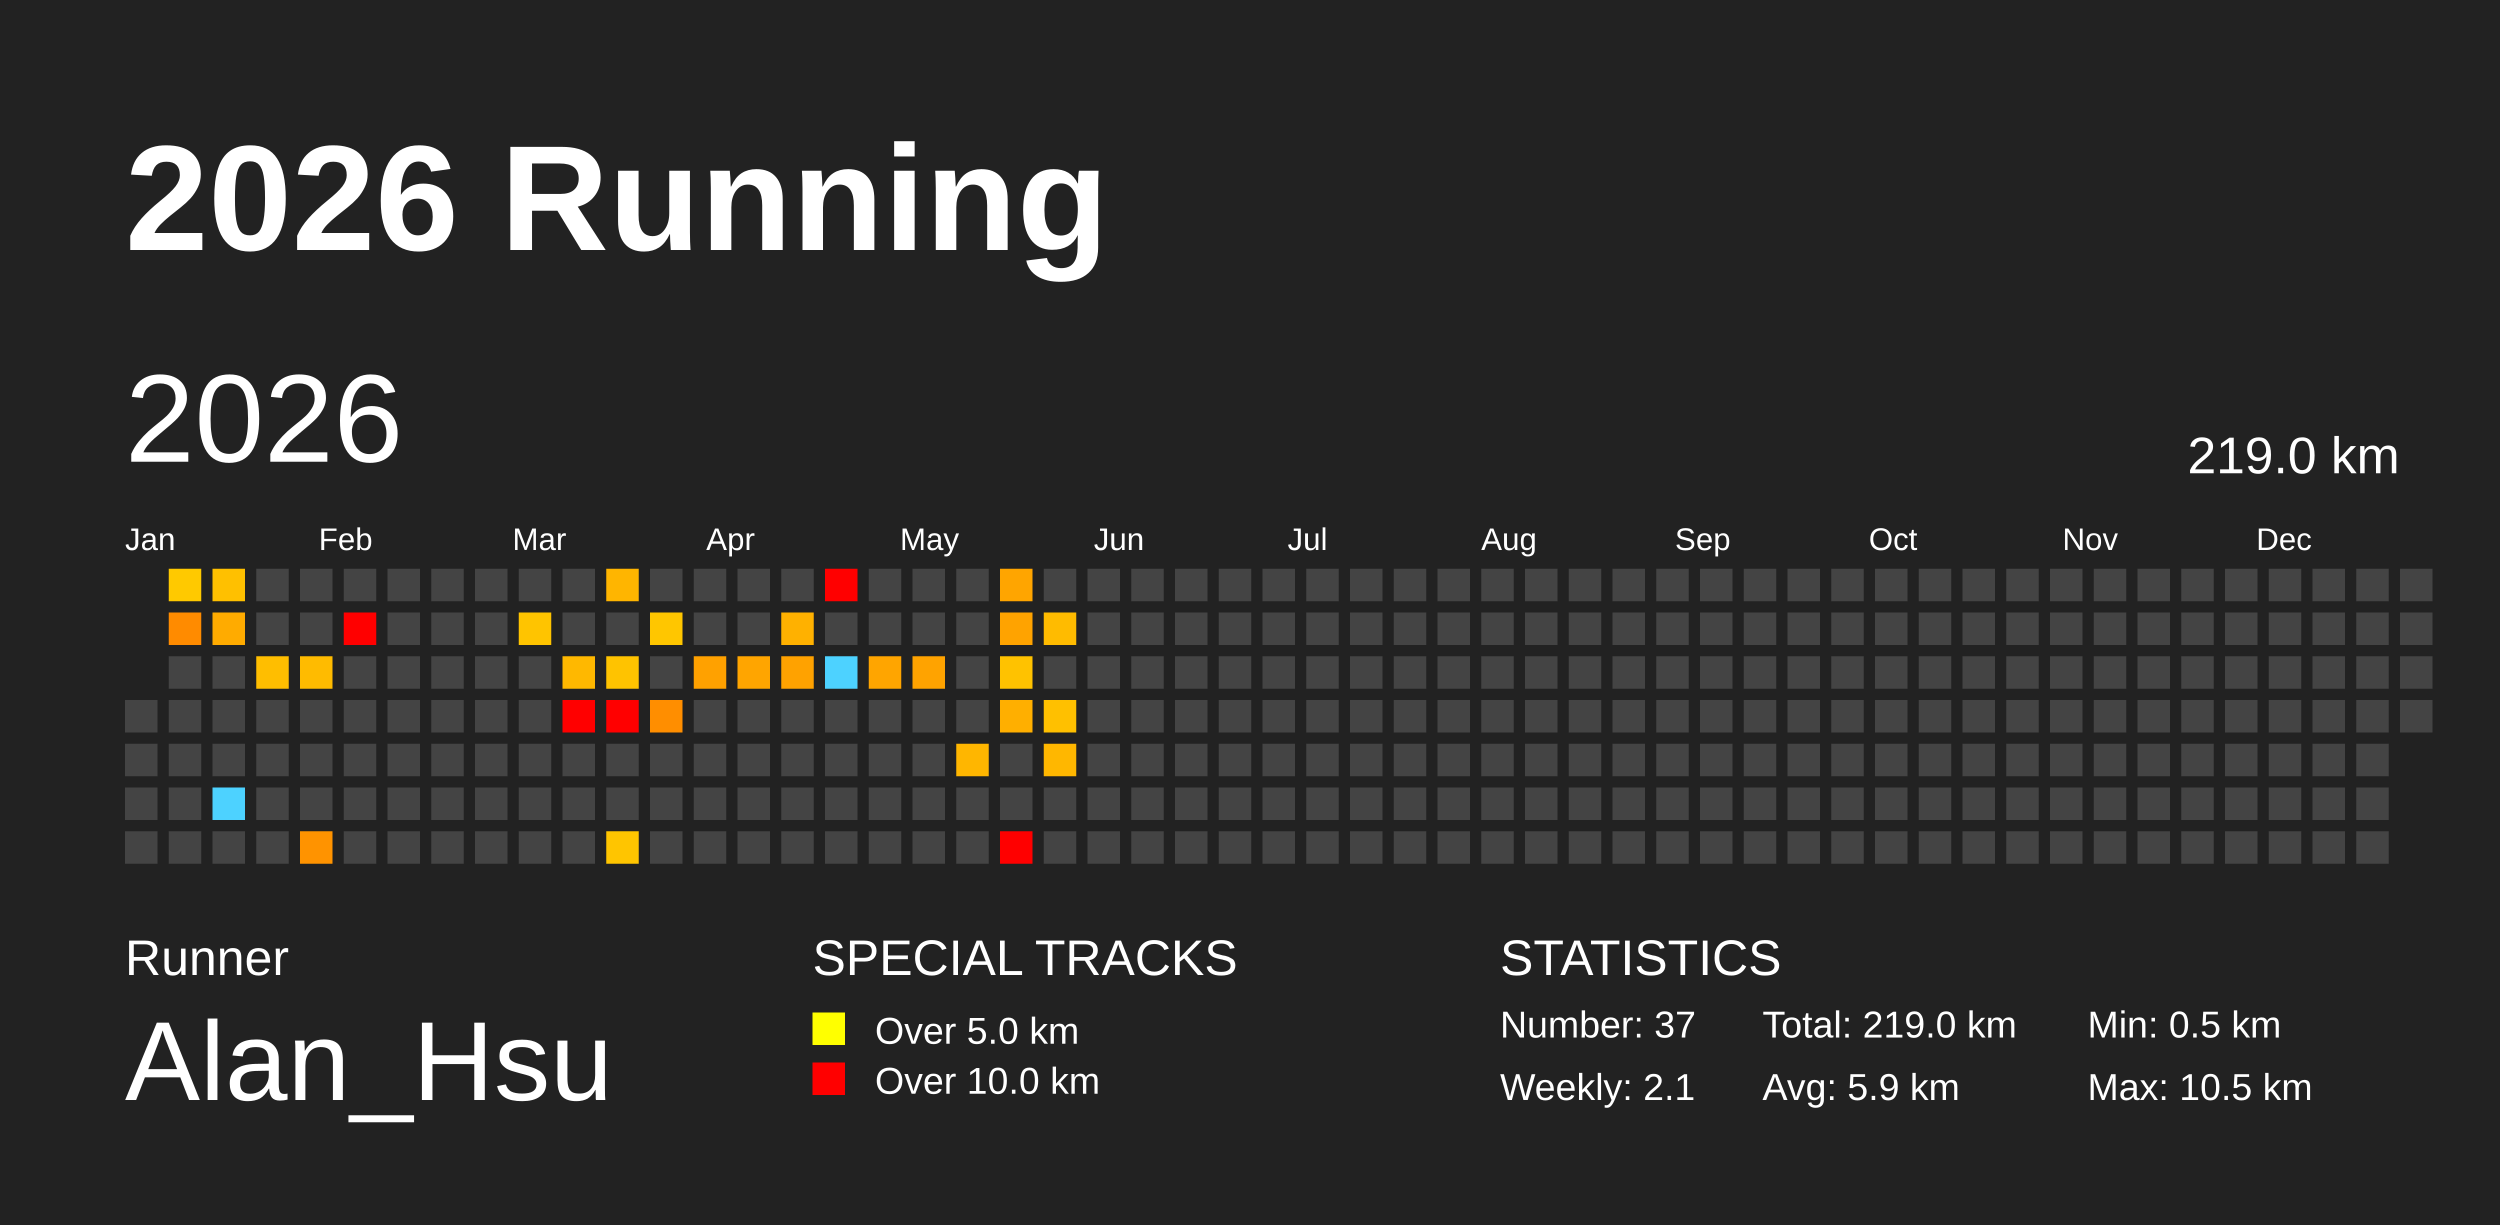
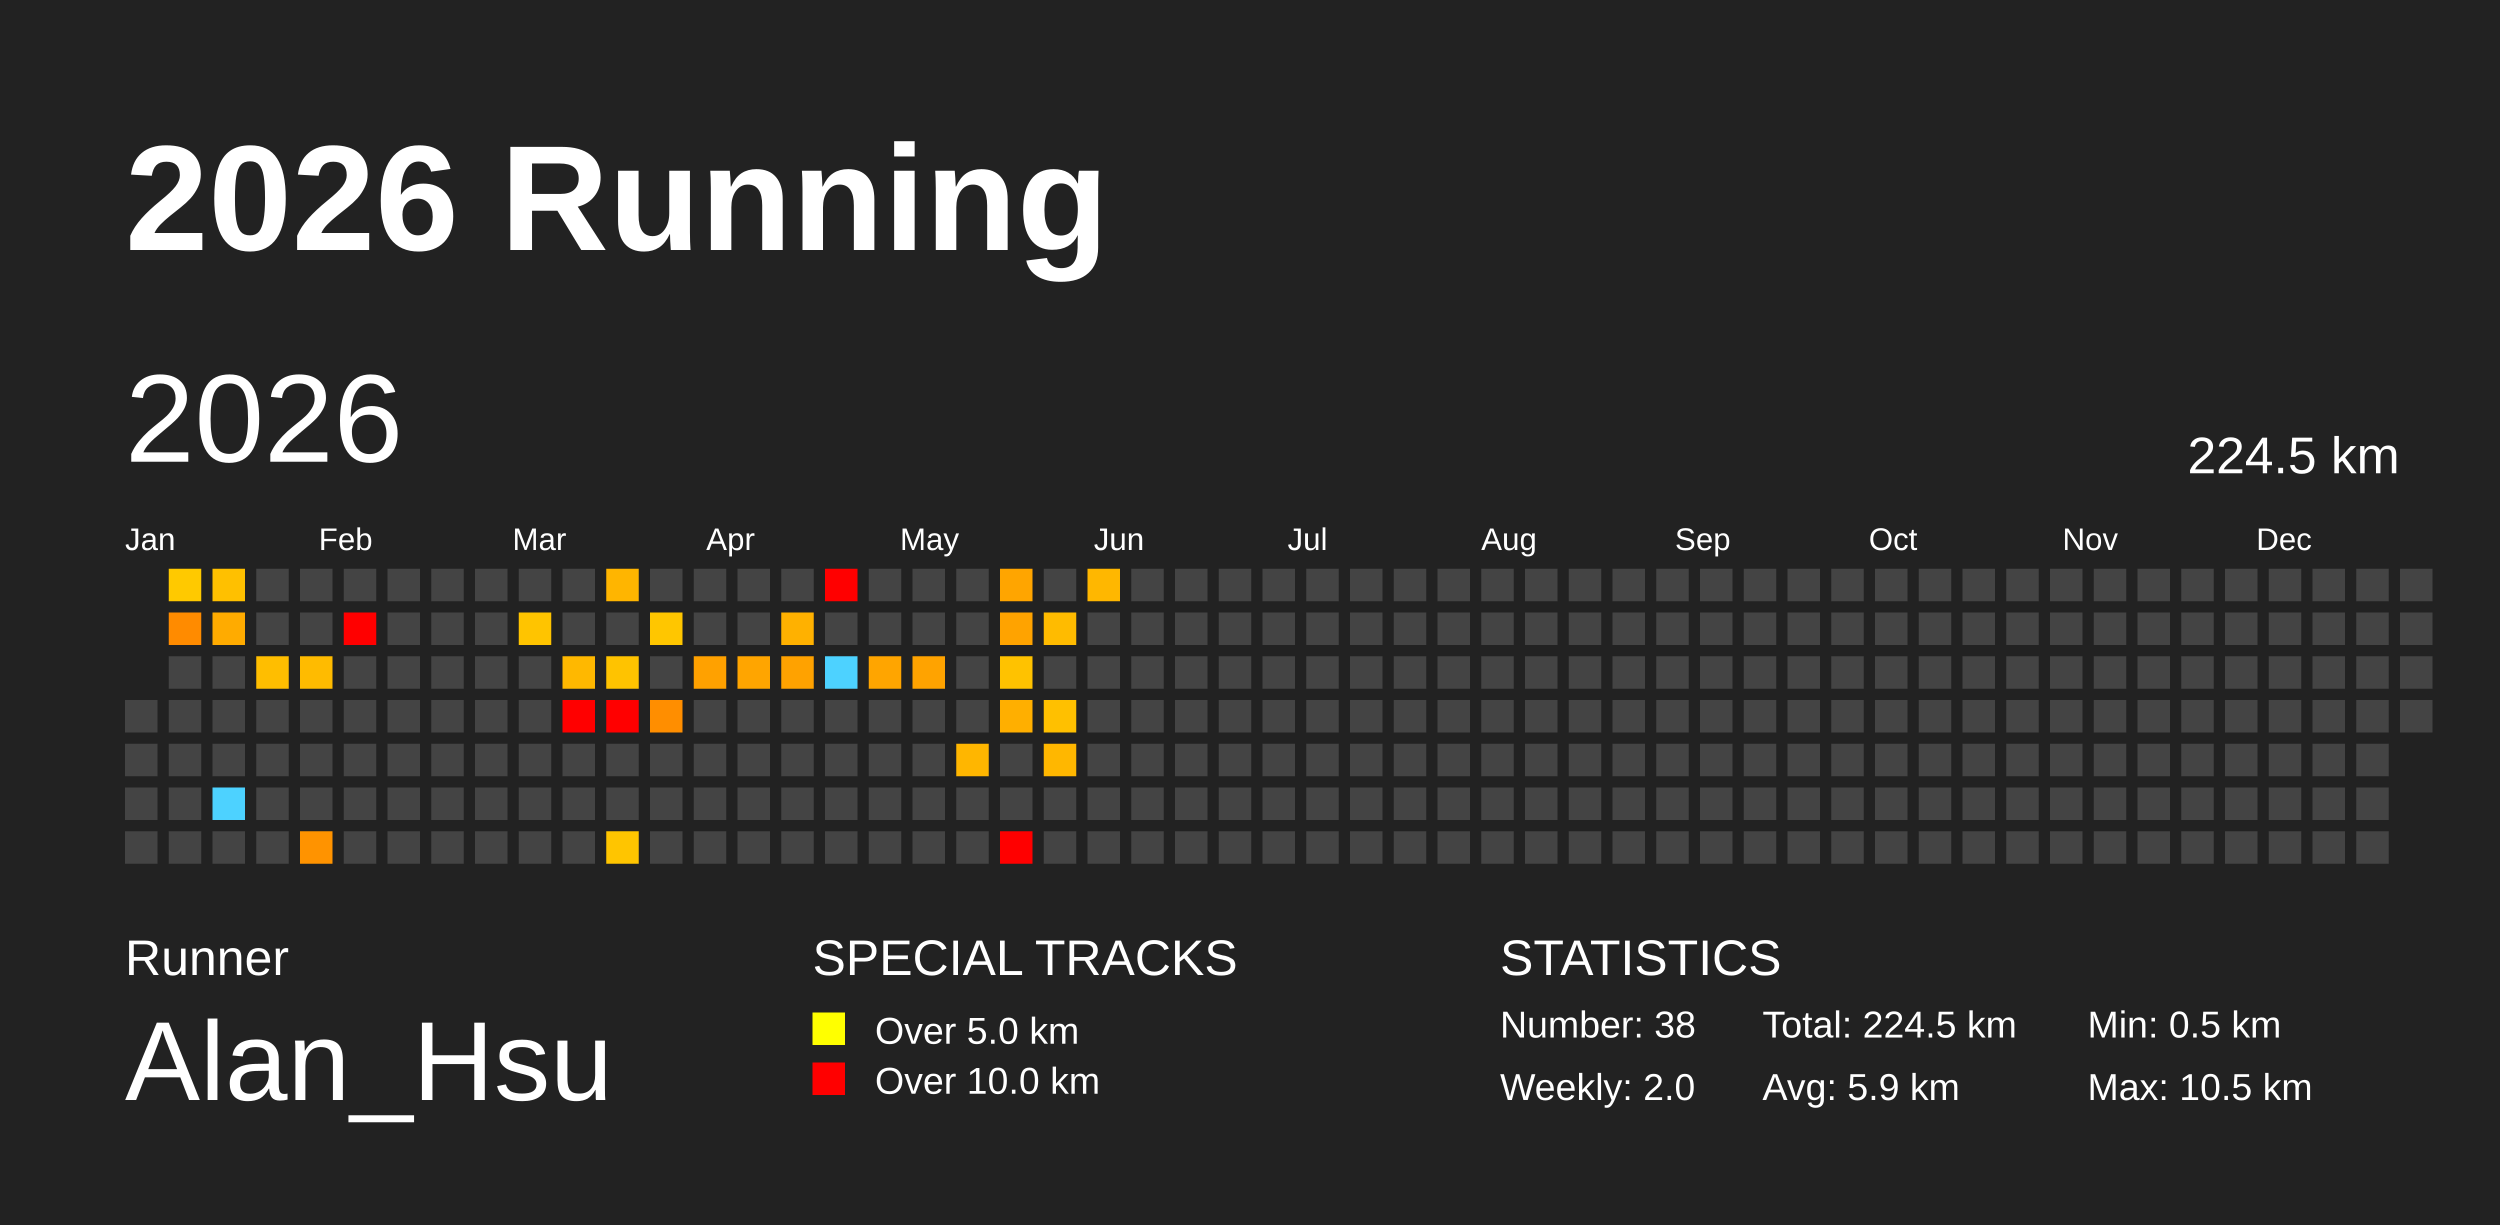
<svg xmlns="http://www.w3.org/2000/svg" baseProfile="full" height="98mm" version="1.1" viewBox="0,0,200,98" width="200mm">
  <defs />
  <rect fill="#222222" height="98" width="200" x="0" y="0" />
  <text fill="#FFFFFF" style="font-size:12px; font-family:Arial; font-weight:bold;" x="10" y="20">2026 Running</text>
  <text fill="#FFFFFF" style="font-size:4px; font-family:Arial" x="10" y="78">Runner</text>
  <text fill="#FFFFFF" style="font-size:9px; font-family:Arial" x="10" y="88">Alan_Hsu</text>
  <text fill="#FFFFFF" style="font-size:4px; font-family:Arial" x="65" y="78">SPECIAL TRACKS</text>
  <rect fill="yellow" height="2.6" width="2.6" x="65" y="81" />
  <text fill="#FFFFFF" style="font-size:3px; font-family:Arial" x="70" y="83.5">Over 5.0 km</text>
  <rect fill="red" height="2.6" width="2.6" x="65" y="85" />
  <text fill="#FFFFFF" style="font-size:3px; font-family:Arial" x="70" y="87.5">Over 10.0 km</text>
  <text fill="#FFFFFF" style="font-size:4px; font-family:Arial" x="120" y="78">STATISTICS</text>
-   <text fill="#FFFFFF" style="font-size:3px; font-family:Arial" x="120" y="83">Number: 37</text>
-   <text fill="#FFFFFF" style="font-size:3px; font-family:Arial" x="120" y="88">Weekly: 2.1</text>
-   <text fill="#FFFFFF" style="font-size:3px; font-family:Arial" x="141" y="83">Total: 219.0 km</text>
+   <text fill="#FFFFFF" style="font-size:3px; font-family:Arial" x="120" y="83">Number: 38</text>
+   <text fill="#FFFFFF" style="font-size:3px; font-family:Arial" x="120" y="88">Weekly: 2.0</text>
+   <text fill="#FFFFFF" style="font-size:3px; font-family:Arial" x="141" y="83">Total: 224.5 km</text>
  <text fill="#FFFFFF" style="font-size:3px; font-family:Arial" x="141" y="88">Avg: 5.9 km</text>
  <text fill="#FFFFFF" style="font-size:3px; font-family:Arial" x="167" y="83">Min: 0.5 km</text>
  <text fill="#FFFFFF" style="font-size:3px; font-family:Arial" x="167" y="88">Max: 10.5 km</text>
  <text dominant-baseline="hanging" fill="#FFFFFF" style="font-size:10.0px; font-family:Arial;" x="10" y="30">2026</text>
-   <text dominant-baseline="hanging" fill="#FFFFFF" style="font-size:4.125px; font-family:Arial;" x="175" y="35">219.0 km</text>
+   <text dominant-baseline="hanging" fill="#FFFFFF" style="font-size:4.125px; font-family:Arial;" x="175" y="35">224.5 km</text>
  <text fill="#FFFFFF" style="font-size:2.5px; font-family:Arial" x="10.0" y="44">Jan</text>
  <text fill="#FFFFFF" style="font-size:2.5px; font-family:Arial" x="25.5" y="44">Feb</text>
  <text fill="#FFFFFF" style="font-size:2.5px; font-family:Arial" x="41.0" y="44">Mar</text>
  <text fill="#FFFFFF" style="font-size:2.5px; font-family:Arial" x="56.5" y="44">Apr</text>
  <text fill="#FFFFFF" style="font-size:2.5px; font-family:Arial" x="72.0" y="44">May</text>
  <text fill="#FFFFFF" style="font-size:2.5px; font-family:Arial" x="87.5" y="44">Jun</text>
  <text fill="#FFFFFF" style="font-size:2.5px; font-family:Arial" x="103.0" y="44">Jul</text>
  <text fill="#FFFFFF" style="font-size:2.5px; font-family:Arial" x="118.5" y="44">Aug</text>
  <text fill="#FFFFFF" style="font-size:2.5px; font-family:Arial" x="134.0" y="44">Sep</text>
  <text fill="#FFFFFF" style="font-size:2.5px; font-family:Arial" x="149.5" y="44">Oct</text>
  <text fill="#FFFFFF" style="font-size:2.5px; font-family:Arial" x="165.0" y="44">Nov</text>
  <text fill="#FFFFFF" style="font-size:2.5px; font-family:Arial" x="180.5" y="44">Dec</text>
  <rect fill="#444444" height="2.6" width="2.6" x="10.0" y="56.0" />
  <rect fill="#444444" height="2.6" width="2.6" x="10.0" y="59.5" />
  <rect fill="#444444" height="2.6" width="2.6" x="10.0" y="63.0" />
  <rect fill="#444444" height="2.6" width="2.6" x="10.0" y="66.5" />
  <rect fill="#ffc900" height="2.6" width="2.6" x="13.5" y="45.5" />
  <rect fill="#ff8b00" height="2.6" width="2.6" x="13.5" y="49.0" />
  <rect fill="#444444" height="2.6" width="2.6" x="13.5" y="52.5" />
  <rect fill="#444444" height="2.6" width="2.6" x="13.5" y="56.0" />
  <rect fill="#444444" height="2.6" width="2.6" x="13.5" y="59.5" />
  <rect fill="#444444" height="2.6" width="2.6" x="13.5" y="63.0" />
  <rect fill="#444444" height="2.6" width="2.6" x="13.5" y="66.5" />
  <rect fill="#ffc000" height="2.6" width="2.6" x="17.0" y="45.5" />
  <rect fill="#ffab00" height="2.6" width="2.6" x="17.0" y="49.0" />
  <rect fill="#444444" height="2.6" width="2.6" x="17.0" y="52.5" />
  <rect fill="#444444" height="2.6" width="2.6" x="17.0" y="56.0" />
  <rect fill="#444444" height="2.6" width="2.6" x="17.0" y="59.5" />
  <rect fill="#4dd2ff" height="2.6" width="2.6" x="17.0" y="63.0" />
  <rect fill="#444444" height="2.6" width="2.6" x="17.0" y="66.5" />
  <rect fill="#444444" height="2.6" width="2.6" x="20.5" y="45.5" />
  <rect fill="#444444" height="2.6" width="2.6" x="20.5" y="49.0" />
  <rect fill="#ffbe00" height="2.6" width="2.6" x="20.5" y="52.5" />
  <rect fill="#444444" height="2.6" width="2.6" x="20.5" y="56.0" />
  <rect fill="#444444" height="2.6" width="2.6" x="20.5" y="59.5" />
  <rect fill="#444444" height="2.6" width="2.6" x="20.5" y="63.0" />
  <rect fill="#444444" height="2.6" width="2.6" x="20.5" y="66.5" />
  <rect fill="#444444" height="2.6" width="2.6" x="24.0" y="45.5" />
  <rect fill="#444444" height="2.6" width="2.6" x="24.0" y="49.0" />
  <rect fill="#ffbb00" height="2.6" width="2.6" x="24.0" y="52.5" />
  <rect fill="#444444" height="2.6" width="2.6" x="24.0" y="56.0" />
  <rect fill="#444444" height="2.6" width="2.6" x="24.0" y="59.5" />
  <rect fill="#444444" height="2.6" width="2.6" x="24.0" y="63.0" />
  <rect fill="#ff9300" height="2.6" width="2.6" x="24.0" y="66.5" />
  <rect fill="#444444" height="2.6" width="2.6" x="27.5" y="45.5" />
  <rect fill="red" height="2.6" width="2.6" x="27.5" y="49.0" />
  <rect fill="#444444" height="2.6" width="2.6" x="27.5" y="52.5" />
  <rect fill="#444444" height="2.6" width="2.6" x="27.5" y="56.0" />
  <rect fill="#444444" height="2.6" width="2.6" x="27.5" y="59.5" />
  <rect fill="#444444" height="2.6" width="2.6" x="27.5" y="63.0" />
  <rect fill="#444444" height="2.6" width="2.6" x="27.5" y="66.5" />
  <rect fill="#444444" height="2.6" width="2.6" x="31.0" y="45.5" />
  <rect fill="#444444" height="2.6" width="2.6" x="31.0" y="49.0" />
  <rect fill="#444444" height="2.6" width="2.6" x="31.0" y="52.5" />
  <rect fill="#444444" height="2.6" width="2.6" x="31.0" y="56.0" />
  <rect fill="#444444" height="2.6" width="2.6" x="31.0" y="59.5" />
  <rect fill="#444444" height="2.6" width="2.6" x="31.0" y="63.0" />
  <rect fill="#444444" height="2.6" width="2.6" x="31.0" y="66.5" />
  <rect fill="#444444" height="2.6" width="2.6" x="34.5" y="45.5" />
  <rect fill="#444444" height="2.6" width="2.6" x="34.5" y="49.0" />
  <rect fill="#444444" height="2.6" width="2.6" x="34.5" y="52.5" />
  <rect fill="#444444" height="2.6" width="2.6" x="34.5" y="56.0" />
  <rect fill="#444444" height="2.6" width="2.6" x="34.5" y="59.5" />
  <rect fill="#444444" height="2.6" width="2.6" x="34.5" y="63.0" />
  <rect fill="#444444" height="2.6" width="2.6" x="34.5" y="66.5" />
  <rect fill="#444444" height="2.6" width="2.6" x="38.0" y="45.5" />
  <rect fill="#444444" height="2.6" width="2.6" x="38.0" y="49.0" />
  <rect fill="#444444" height="2.6" width="2.6" x="38.0" y="52.5" />
  <rect fill="#444444" height="2.6" width="2.6" x="38.0" y="56.0" />
  <rect fill="#444444" height="2.6" width="2.6" x="38.0" y="59.5" />
  <rect fill="#444444" height="2.6" width="2.6" x="38.0" y="63.0" />
  <rect fill="#444444" height="2.6" width="2.6" x="38.0" y="66.5" />
  <rect fill="#444444" height="2.6" width="2.6" x="41.5" y="45.5" />
  <rect fill="#ffc400" height="2.6" width="2.6" x="41.5" y="49.0" />
  <rect fill="#444444" height="2.6" width="2.6" x="41.5" y="52.5" />
  <rect fill="#444444" height="2.6" width="2.6" x="41.5" y="56.0" />
  <rect fill="#444444" height="2.6" width="2.6" x="41.5" y="59.5" />
  <rect fill="#444444" height="2.6" width="2.6" x="41.5" y="63.0" />
  <rect fill="#444444" height="2.6" width="2.6" x="41.5" y="66.5" />
  <rect fill="#444444" height="2.6" width="2.6" x="45.0" y="45.5" />
  <rect fill="#444444" height="2.6" width="2.6" x="45.0" y="49.0" />
  <rect fill="#ffb800" height="2.6" width="2.6" x="45.0" y="52.5" />
  <rect fill="red" height="2.6" width="2.6" x="45.0" y="56.0" />
  <rect fill="#444444" height="2.6" width="2.6" x="45.0" y="59.5" />
  <rect fill="#444444" height="2.6" width="2.6" x="45.0" y="63.0" />
  <rect fill="#444444" height="2.6" width="2.6" x="45.0" y="66.5" />
  <rect fill="#ffb500" height="2.6" width="2.6" x="48.5" y="45.5" />
  <rect fill="#444444" height="2.6" width="2.6" x="48.5" y="49.0" />
  <rect fill="#ffc300" height="2.6" width="2.6" x="48.5" y="52.5" />
  <rect fill="red" height="2.6" width="2.6" x="48.5" y="56.0" />
  <rect fill="#444444" height="2.6" width="2.6" x="48.5" y="59.5" />
  <rect fill="#444444" height="2.6" width="2.6" x="48.5" y="63.0" />
  <rect fill="#ffc500" height="2.6" width="2.6" x="48.5" y="66.5" />
  <rect fill="#444444" height="2.6" width="2.6" x="52.0" y="45.5" />
  <rect fill="#ffc600" height="2.6" width="2.6" x="52.0" y="49.0" />
  <rect fill="#444444" height="2.6" width="2.6" x="52.0" y="52.5" />
  <rect fill="#ff8e00" height="2.6" width="2.6" x="52.0" y="56.0" />
  <rect fill="#444444" height="2.6" width="2.6" x="52.0" y="59.5" />
  <rect fill="#444444" height="2.6" width="2.6" x="52.0" y="63.0" />
  <rect fill="#444444" height="2.6" width="2.6" x="52.0" y="66.5" />
  <rect fill="#444444" height="2.6" width="2.6" x="55.5" y="45.5" />
  <rect fill="#444444" height="2.6" width="2.6" x="55.5" y="49.0" />
  <rect fill="#ffa100" height="2.6" width="2.6" x="55.5" y="52.5" />
  <rect fill="#444444" height="2.6" width="2.6" x="55.5" y="56.0" />
  <rect fill="#444444" height="2.6" width="2.6" x="55.5" y="59.5" />
  <rect fill="#444444" height="2.6" width="2.6" x="55.5" y="63.0" />
  <rect fill="#444444" height="2.6" width="2.6" x="55.5" y="66.5" />
  <rect fill="#444444" height="2.6" width="2.6" x="59.0" y="45.5" />
  <rect fill="#444444" height="2.6" width="2.6" x="59.0" y="49.0" />
  <rect fill="#ffa500" height="2.6" width="2.6" x="59.0" y="52.5" />
  <rect fill="#444444" height="2.6" width="2.6" x="59.0" y="56.0" />
  <rect fill="#444444" height="2.6" width="2.6" x="59.0" y="59.5" />
  <rect fill="#444444" height="2.6" width="2.6" x="59.0" y="63.0" />
  <rect fill="#444444" height="2.6" width="2.6" x="59.0" y="66.5" />
  <rect fill="#444444" height="2.6" width="2.6" x="62.5" y="45.5" />
  <rect fill="#ffb100" height="2.6" width="2.6" x="62.5" y="49.0" />
  <rect fill="#ffa200" height="2.6" width="2.6" x="62.5" y="52.5" />
  <rect fill="#444444" height="2.6" width="2.6" x="62.5" y="56.0" />
  <rect fill="#444444" height="2.6" width="2.6" x="62.5" y="59.5" />
  <rect fill="#444444" height="2.6" width="2.6" x="62.5" y="63.0" />
  <rect fill="#444444" height="2.6" width="2.6" x="62.5" y="66.5" />
  <rect fill="red" height="2.6" width="2.6" x="66.0" y="45.5" />
  <rect fill="#444444" height="2.6" width="2.6" x="66.0" y="49.0" />
  <rect fill="#4dd2ff" height="2.6" width="2.6" x="66.0" y="52.5" />
  <rect fill="#444444" height="2.6" width="2.6" x="66.0" y="56.0" />
  <rect fill="#444444" height="2.6" width="2.6" x="66.0" y="59.5" />
  <rect fill="#444444" height="2.6" width="2.6" x="66.0" y="63.0" />
  <rect fill="#444444" height="2.6" width="2.6" x="66.0" y="66.5" />
  <rect fill="#444444" height="2.6" width="2.6" x="69.5" y="45.5" />
  <rect fill="#444444" height="2.6" width="2.6" x="69.5" y="49.0" />
  <rect fill="#ffa500" height="2.6" width="2.6" x="69.5" y="52.5" />
  <rect fill="#444444" height="2.6" width="2.6" x="69.5" y="56.0" />
  <rect fill="#444444" height="2.6" width="2.6" x="69.5" y="59.5" />
  <rect fill="#444444" height="2.6" width="2.6" x="69.5" y="63.0" />
  <rect fill="#444444" height="2.6" width="2.6" x="69.5" y="66.5" />
  <rect fill="#444444" height="2.6" width="2.6" x="73.0" y="45.5" />
  <rect fill="#444444" height="2.6" width="2.6" x="73.0" y="49.0" />
  <rect fill="#ffa300" height="2.6" width="2.6" x="73.0" y="52.5" />
  <rect fill="#444444" height="2.6" width="2.6" x="73.0" y="56.0" />
  <rect fill="#444444" height="2.6" width="2.6" x="73.0" y="59.5" />
  <rect fill="#444444" height="2.6" width="2.6" x="73.0" y="63.0" />
  <rect fill="#444444" height="2.6" width="2.6" x="73.0" y="66.5" />
  <rect fill="#444444" height="2.6" width="2.6" x="76.5" y="45.5" />
  <rect fill="#444444" height="2.6" width="2.6" x="76.5" y="49.0" />
  <rect fill="#444444" height="2.6" width="2.6" x="76.5" y="52.5" />
  <rect fill="#444444" height="2.6" width="2.6" x="76.5" y="56.0" />
  <rect fill="#ffb600" height="2.6" width="2.6" x="76.5" y="59.5" />
  <rect fill="#444444" height="2.6" width="2.6" x="76.5" y="63.0" />
  <rect fill="#444444" height="2.6" width="2.6" x="76.5" y="66.5" />
  <rect fill="#ffa500" height="2.6" width="2.6" x="80.0" y="45.5" />
  <rect fill="#ffa300" height="2.6" width="2.6" x="80.0" y="49.0" />
  <rect fill="#ffc200" height="2.6" width="2.6" x="80.0" y="52.5" />
  <rect fill="#ffaf00" height="2.6" width="2.6" x="80.0" y="56.0" />
  <rect fill="#444444" height="2.6" width="2.6" x="80.0" y="59.5" />
  <rect fill="#444444" height="2.6" width="2.6" x="80.0" y="63.0" />
  <rect fill="red" height="2.6" width="2.6" x="80.0" y="66.5" />
  <rect fill="#444444" height="2.6" width="2.6" x="83.5" y="45.5" />
  <rect fill="#ffbb00" height="2.6" width="2.6" x="83.5" y="49.0" />
  <rect fill="#444444" height="2.6" width="2.6" x="83.5" y="52.5" />
  <rect fill="#ffc000" height="2.6" width="2.6" x="83.5" y="56.0" />
  <rect fill="#ffb700" height="2.6" width="2.6" x="83.5" y="59.5" />
  <rect fill="#444444" height="2.6" width="2.6" x="83.5" y="63.0" />
  <rect fill="#444444" height="2.6" width="2.6" x="83.5" y="66.5" />
-   <rect fill="#444444" height="2.6" width="2.6" x="87.0" y="45.5" />
+   <rect fill="#ffb700" height="2.6" width="2.6" x="87.0" y="45.5" />
  <rect fill="#444444" height="2.6" width="2.6" x="87.0" y="49.0" />
  <rect fill="#444444" height="2.6" width="2.6" x="87.0" y="52.5" />
  <rect fill="#444444" height="2.6" width="2.6" x="87.0" y="56.0" />
  <rect fill="#444444" height="2.6" width="2.6" x="87.0" y="59.5" />
  <rect fill="#444444" height="2.6" width="2.6" x="87.0" y="63.0" />
  <rect fill="#444444" height="2.6" width="2.6" x="87.0" y="66.5" />
  <rect fill="#444444" height="2.6" width="2.6" x="90.5" y="45.5" />
  <rect fill="#444444" height="2.6" width="2.6" x="90.5" y="49.0" />
  <rect fill="#444444" height="2.6" width="2.6" x="90.5" y="52.5" />
  <rect fill="#444444" height="2.6" width="2.6" x="90.5" y="56.0" />
  <rect fill="#444444" height="2.6" width="2.6" x="90.5" y="59.5" />
  <rect fill="#444444" height="2.6" width="2.6" x="90.5" y="63.0" />
  <rect fill="#444444" height="2.6" width="2.6" x="90.5" y="66.5" />
  <rect fill="#444444" height="2.6" width="2.6" x="94.0" y="45.5" />
  <rect fill="#444444" height="2.6" width="2.6" x="94.0" y="49.0" />
  <rect fill="#444444" height="2.6" width="2.6" x="94.0" y="52.5" />
  <rect fill="#444444" height="2.6" width="2.6" x="94.0" y="56.0" />
  <rect fill="#444444" height="2.6" width="2.6" x="94.0" y="59.5" />
  <rect fill="#444444" height="2.6" width="2.6" x="94.0" y="63.0" />
  <rect fill="#444444" height="2.6" width="2.6" x="94.0" y="66.5" />
  <rect fill="#444444" height="2.6" width="2.6" x="97.5" y="45.5" />
  <rect fill="#444444" height="2.6" width="2.6" x="97.5" y="49.0" />
  <rect fill="#444444" height="2.6" width="2.6" x="97.5" y="52.5" />
  <rect fill="#444444" height="2.6" width="2.6" x="97.5" y="56.0" />
  <rect fill="#444444" height="2.6" width="2.6" x="97.5" y="59.5" />
  <rect fill="#444444" height="2.6" width="2.6" x="97.5" y="63.0" />
  <rect fill="#444444" height="2.6" width="2.6" x="97.5" y="66.5" />
  <rect fill="#444444" height="2.6" width="2.6" x="101.0" y="45.5" />
  <rect fill="#444444" height="2.6" width="2.6" x="101.0" y="49.0" />
  <rect fill="#444444" height="2.6" width="2.6" x="101.0" y="52.5" />
  <rect fill="#444444" height="2.6" width="2.6" x="101.0" y="56.0" />
  <rect fill="#444444" height="2.6" width="2.6" x="101.0" y="59.5" />
  <rect fill="#444444" height="2.6" width="2.6" x="101.0" y="63.0" />
  <rect fill="#444444" height="2.6" width="2.6" x="101.0" y="66.5" />
  <rect fill="#444444" height="2.6" width="2.6" x="104.5" y="45.5" />
  <rect fill="#444444" height="2.6" width="2.6" x="104.5" y="49.0" />
  <rect fill="#444444" height="2.6" width="2.6" x="104.5" y="52.5" />
  <rect fill="#444444" height="2.6" width="2.6" x="104.5" y="56.0" />
  <rect fill="#444444" height="2.6" width="2.6" x="104.5" y="59.5" />
  <rect fill="#444444" height="2.6" width="2.6" x="104.5" y="63.0" />
  <rect fill="#444444" height="2.6" width="2.6" x="104.5" y="66.5" />
  <rect fill="#444444" height="2.6" width="2.6" x="108.0" y="45.5" />
  <rect fill="#444444" height="2.6" width="2.6" x="108.0" y="49.0" />
  <rect fill="#444444" height="2.6" width="2.6" x="108.0" y="52.5" />
  <rect fill="#444444" height="2.6" width="2.6" x="108.0" y="56.0" />
  <rect fill="#444444" height="2.6" width="2.6" x="108.0" y="59.5" />
  <rect fill="#444444" height="2.6" width="2.6" x="108.0" y="63.0" />
  <rect fill="#444444" height="2.6" width="2.6" x="108.0" y="66.5" />
  <rect fill="#444444" height="2.6" width="2.6" x="111.5" y="45.5" />
  <rect fill="#444444" height="2.6" width="2.6" x="111.5" y="49.0" />
  <rect fill="#444444" height="2.6" width="2.6" x="111.5" y="52.5" />
  <rect fill="#444444" height="2.6" width="2.6" x="111.5" y="56.0" />
  <rect fill="#444444" height="2.6" width="2.6" x="111.5" y="59.5" />
  <rect fill="#444444" height="2.6" width="2.6" x="111.5" y="63.0" />
  <rect fill="#444444" height="2.6" width="2.6" x="111.5" y="66.5" />
  <rect fill="#444444" height="2.6" width="2.6" x="115.0" y="45.5" />
  <rect fill="#444444" height="2.6" width="2.6" x="115.0" y="49.0" />
  <rect fill="#444444" height="2.6" width="2.6" x="115.0" y="52.5" />
  <rect fill="#444444" height="2.6" width="2.6" x="115.0" y="56.0" />
  <rect fill="#444444" height="2.6" width="2.6" x="115.0" y="59.5" />
  <rect fill="#444444" height="2.6" width="2.6" x="115.0" y="63.0" />
  <rect fill="#444444" height="2.6" width="2.6" x="115.0" y="66.5" />
  <rect fill="#444444" height="2.6" width="2.6" x="118.5" y="45.5" />
  <rect fill="#444444" height="2.6" width="2.6" x="118.5" y="49.0" />
  <rect fill="#444444" height="2.6" width="2.6" x="118.5" y="52.5" />
  <rect fill="#444444" height="2.6" width="2.6" x="118.5" y="56.0" />
  <rect fill="#444444" height="2.6" width="2.6" x="118.5" y="59.5" />
  <rect fill="#444444" height="2.6" width="2.6" x="118.5" y="63.0" />
  <rect fill="#444444" height="2.6" width="2.6" x="118.5" y="66.5" />
  <rect fill="#444444" height="2.6" width="2.6" x="122.0" y="45.5" />
  <rect fill="#444444" height="2.6" width="2.6" x="122.0" y="49.0" />
  <rect fill="#444444" height="2.6" width="2.6" x="122.0" y="52.5" />
  <rect fill="#444444" height="2.6" width="2.6" x="122.0" y="56.0" />
  <rect fill="#444444" height="2.6" width="2.6" x="122.0" y="59.5" />
  <rect fill="#444444" height="2.6" width="2.6" x="122.0" y="63.0" />
  <rect fill="#444444" height="2.6" width="2.6" x="122.0" y="66.5" />
  <rect fill="#444444" height="2.6" width="2.6" x="125.5" y="45.5" />
  <rect fill="#444444" height="2.6" width="2.6" x="125.5" y="49.0" />
  <rect fill="#444444" height="2.6" width="2.6" x="125.5" y="52.5" />
  <rect fill="#444444" height="2.6" width="2.6" x="125.5" y="56.0" />
  <rect fill="#444444" height="2.6" width="2.6" x="125.5" y="59.5" />
  <rect fill="#444444" height="2.6" width="2.6" x="125.5" y="63.0" />
  <rect fill="#444444" height="2.6" width="2.6" x="125.5" y="66.5" />
  <rect fill="#444444" height="2.6" width="2.6" x="129.0" y="45.5" />
  <rect fill="#444444" height="2.6" width="2.6" x="129.0" y="49.0" />
  <rect fill="#444444" height="2.6" width="2.6" x="129.0" y="52.5" />
  <rect fill="#444444" height="2.6" width="2.6" x="129.0" y="56.0" />
  <rect fill="#444444" height="2.6" width="2.6" x="129.0" y="59.5" />
  <rect fill="#444444" height="2.6" width="2.6" x="129.0" y="63.0" />
  <rect fill="#444444" height="2.6" width="2.6" x="129.0" y="66.5" />
  <rect fill="#444444" height="2.6" width="2.6" x="132.5" y="45.5" />
  <rect fill="#444444" height="2.6" width="2.6" x="132.5" y="49.0" />
  <rect fill="#444444" height="2.6" width="2.6" x="132.5" y="52.5" />
  <rect fill="#444444" height="2.6" width="2.6" x="132.5" y="56.0" />
  <rect fill="#444444" height="2.6" width="2.6" x="132.5" y="59.5" />
  <rect fill="#444444" height="2.6" width="2.6" x="132.5" y="63.0" />
  <rect fill="#444444" height="2.6" width="2.6" x="132.5" y="66.5" />
  <rect fill="#444444" height="2.6" width="2.6" x="136.0" y="45.5" />
  <rect fill="#444444" height="2.6" width="2.6" x="136.0" y="49.0" />
  <rect fill="#444444" height="2.6" width="2.6" x="136.0" y="52.5" />
  <rect fill="#444444" height="2.6" width="2.6" x="136.0" y="56.0" />
  <rect fill="#444444" height="2.6" width="2.6" x="136.0" y="59.5" />
  <rect fill="#444444" height="2.6" width="2.6" x="136.0" y="63.0" />
  <rect fill="#444444" height="2.6" width="2.6" x="136.0" y="66.5" />
  <rect fill="#444444" height="2.6" width="2.6" x="139.5" y="45.5" />
  <rect fill="#444444" height="2.6" width="2.6" x="139.5" y="49.0" />
  <rect fill="#444444" height="2.6" width="2.6" x="139.5" y="52.5" />
  <rect fill="#444444" height="2.6" width="2.6" x="139.5" y="56.0" />
  <rect fill="#444444" height="2.6" width="2.6" x="139.5" y="59.5" />
  <rect fill="#444444" height="2.6" width="2.6" x="139.5" y="63.0" />
  <rect fill="#444444" height="2.6" width="2.6" x="139.5" y="66.5" />
  <rect fill="#444444" height="2.6" width="2.6" x="143.0" y="45.5" />
  <rect fill="#444444" height="2.6" width="2.6" x="143.0" y="49.0" />
  <rect fill="#444444" height="2.6" width="2.6" x="143.0" y="52.5" />
  <rect fill="#444444" height="2.6" width="2.6" x="143.0" y="56.0" />
  <rect fill="#444444" height="2.6" width="2.6" x="143.0" y="59.5" />
  <rect fill="#444444" height="2.6" width="2.6" x="143.0" y="63.0" />
  <rect fill="#444444" height="2.6" width="2.6" x="143.0" y="66.5" />
  <rect fill="#444444" height="2.6" width="2.6" x="146.5" y="45.5" />
  <rect fill="#444444" height="2.6" width="2.6" x="146.5" y="49.0" />
  <rect fill="#444444" height="2.6" width="2.6" x="146.5" y="52.5" />
  <rect fill="#444444" height="2.6" width="2.6" x="146.5" y="56.0" />
  <rect fill="#444444" height="2.6" width="2.6" x="146.5" y="59.5" />
  <rect fill="#444444" height="2.6" width="2.6" x="146.5" y="63.0" />
  <rect fill="#444444" height="2.6" width="2.6" x="146.5" y="66.5" />
  <rect fill="#444444" height="2.6" width="2.6" x="150.0" y="45.5" />
  <rect fill="#444444" height="2.6" width="2.6" x="150.0" y="49.0" />
  <rect fill="#444444" height="2.6" width="2.6" x="150.0" y="52.5" />
  <rect fill="#444444" height="2.6" width="2.6" x="150.0" y="56.0" />
  <rect fill="#444444" height="2.6" width="2.6" x="150.0" y="59.5" />
  <rect fill="#444444" height="2.6" width="2.6" x="150.0" y="63.0" />
  <rect fill="#444444" height="2.6" width="2.6" x="150.0" y="66.5" />
  <rect fill="#444444" height="2.6" width="2.6" x="153.5" y="45.5" />
  <rect fill="#444444" height="2.6" width="2.6" x="153.5" y="49.0" />
  <rect fill="#444444" height="2.6" width="2.6" x="153.5" y="52.5" />
  <rect fill="#444444" height="2.6" width="2.6" x="153.5" y="56.0" />
  <rect fill="#444444" height="2.6" width="2.6" x="153.5" y="59.5" />
  <rect fill="#444444" height="2.6" width="2.6" x="153.5" y="63.0" />
  <rect fill="#444444" height="2.6" width="2.6" x="153.5" y="66.5" />
  <rect fill="#444444" height="2.6" width="2.6" x="157.0" y="45.5" />
  <rect fill="#444444" height="2.6" width="2.6" x="157.0" y="49.0" />
  <rect fill="#444444" height="2.6" width="2.6" x="157.0" y="52.5" />
  <rect fill="#444444" height="2.6" width="2.6" x="157.0" y="56.0" />
  <rect fill="#444444" height="2.6" width="2.6" x="157.0" y="59.5" />
  <rect fill="#444444" height="2.6" width="2.6" x="157.0" y="63.0" />
  <rect fill="#444444" height="2.6" width="2.6" x="157.0" y="66.5" />
  <rect fill="#444444" height="2.6" width="2.6" x="160.5" y="45.5" />
  <rect fill="#444444" height="2.6" width="2.6" x="160.5" y="49.0" />
  <rect fill="#444444" height="2.6" width="2.6" x="160.5" y="52.5" />
  <rect fill="#444444" height="2.6" width="2.6" x="160.5" y="56.0" />
  <rect fill="#444444" height="2.6" width="2.6" x="160.5" y="59.5" />
  <rect fill="#444444" height="2.6" width="2.6" x="160.5" y="63.0" />
  <rect fill="#444444" height="2.6" width="2.6" x="160.5" y="66.5" />
  <rect fill="#444444" height="2.6" width="2.6" x="164.0" y="45.5" />
  <rect fill="#444444" height="2.6" width="2.6" x="164.0" y="49.0" />
  <rect fill="#444444" height="2.6" width="2.6" x="164.0" y="52.5" />
  <rect fill="#444444" height="2.6" width="2.6" x="164.0" y="56.0" />
  <rect fill="#444444" height="2.6" width="2.6" x="164.0" y="59.5" />
  <rect fill="#444444" height="2.6" width="2.6" x="164.0" y="63.0" />
  <rect fill="#444444" height="2.6" width="2.6" x="164.0" y="66.5" />
  <rect fill="#444444" height="2.6" width="2.6" x="167.5" y="45.5" />
  <rect fill="#444444" height="2.6" width="2.6" x="167.5" y="49.0" />
  <rect fill="#444444" height="2.6" width="2.6" x="167.5" y="52.5" />
  <rect fill="#444444" height="2.6" width="2.6" x="167.5" y="56.0" />
  <rect fill="#444444" height="2.6" width="2.6" x="167.5" y="59.5" />
  <rect fill="#444444" height="2.6" width="2.6" x="167.5" y="63.0" />
  <rect fill="#444444" height="2.6" width="2.6" x="167.5" y="66.5" />
  <rect fill="#444444" height="2.6" width="2.6" x="171.0" y="45.5" />
  <rect fill="#444444" height="2.6" width="2.6" x="171.0" y="49.0" />
  <rect fill="#444444" height="2.6" width="2.6" x="171.0" y="52.5" />
  <rect fill="#444444" height="2.6" width="2.6" x="171.0" y="56.0" />
  <rect fill="#444444" height="2.6" width="2.6" x="171.0" y="59.5" />
  <rect fill="#444444" height="2.6" width="2.6" x="171.0" y="63.0" />
  <rect fill="#444444" height="2.6" width="2.6" x="171.0" y="66.5" />
  <rect fill="#444444" height="2.6" width="2.6" x="174.5" y="45.5" />
  <rect fill="#444444" height="2.6" width="2.6" x="174.5" y="49.0" />
  <rect fill="#444444" height="2.6" width="2.6" x="174.5" y="52.5" />
  <rect fill="#444444" height="2.6" width="2.6" x="174.5" y="56.0" />
  <rect fill="#444444" height="2.6" width="2.6" x="174.5" y="59.5" />
  <rect fill="#444444" height="2.6" width="2.6" x="174.5" y="63.0" />
  <rect fill="#444444" height="2.6" width="2.6" x="174.5" y="66.5" />
  <rect fill="#444444" height="2.6" width="2.6" x="178.0" y="45.5" />
  <rect fill="#444444" height="2.6" width="2.6" x="178.0" y="49.0" />
  <rect fill="#444444" height="2.6" width="2.6" x="178.0" y="52.5" />
  <rect fill="#444444" height="2.6" width="2.6" x="178.0" y="56.0" />
  <rect fill="#444444" height="2.6" width="2.6" x="178.0" y="59.5" />
  <rect fill="#444444" height="2.6" width="2.6" x="178.0" y="63.0" />
  <rect fill="#444444" height="2.6" width="2.6" x="178.0" y="66.5" />
  <rect fill="#444444" height="2.6" width="2.6" x="181.5" y="45.5" />
  <rect fill="#444444" height="2.6" width="2.6" x="181.5" y="49.0" />
  <rect fill="#444444" height="2.6" width="2.6" x="181.5" y="52.5" />
  <rect fill="#444444" height="2.6" width="2.6" x="181.5" y="56.0" />
  <rect fill="#444444" height="2.6" width="2.6" x="181.5" y="59.5" />
  <rect fill="#444444" height="2.6" width="2.6" x="181.5" y="63.0" />
  <rect fill="#444444" height="2.6" width="2.6" x="181.5" y="66.5" />
  <rect fill="#444444" height="2.6" width="2.6" x="185.0" y="45.5" />
  <rect fill="#444444" height="2.6" width="2.6" x="185.0" y="49.0" />
  <rect fill="#444444" height="2.6" width="2.6" x="185.0" y="52.5" />
  <rect fill="#444444" height="2.6" width="2.6" x="185.0" y="56.0" />
  <rect fill="#444444" height="2.6" width="2.6" x="185.0" y="59.5" />
  <rect fill="#444444" height="2.6" width="2.6" x="185.0" y="63.0" />
  <rect fill="#444444" height="2.6" width="2.6" x="185.0" y="66.5" />
  <rect fill="#444444" height="2.6" width="2.6" x="188.5" y="45.5" />
  <rect fill="#444444" height="2.6" width="2.6" x="188.5" y="49.0" />
  <rect fill="#444444" height="2.6" width="2.6" x="188.5" y="52.5" />
  <rect fill="#444444" height="2.6" width="2.6" x="188.5" y="56.0" />
  <rect fill="#444444" height="2.6" width="2.6" x="188.5" y="59.5" />
  <rect fill="#444444" height="2.6" width="2.6" x="188.5" y="63.0" />
  <rect fill="#444444" height="2.6" width="2.6" x="188.5" y="66.5" />
  <rect fill="#444444" height="2.6" width="2.6" x="192.0" y="45.5" />
  <rect fill="#444444" height="2.6" width="2.6" x="192.0" y="49.0" />
  <rect fill="#444444" height="2.6" width="2.6" x="192.0" y="52.5" />
  <rect fill="#444444" height="2.6" width="2.6" x="192.0" y="56.0" />
</svg>
